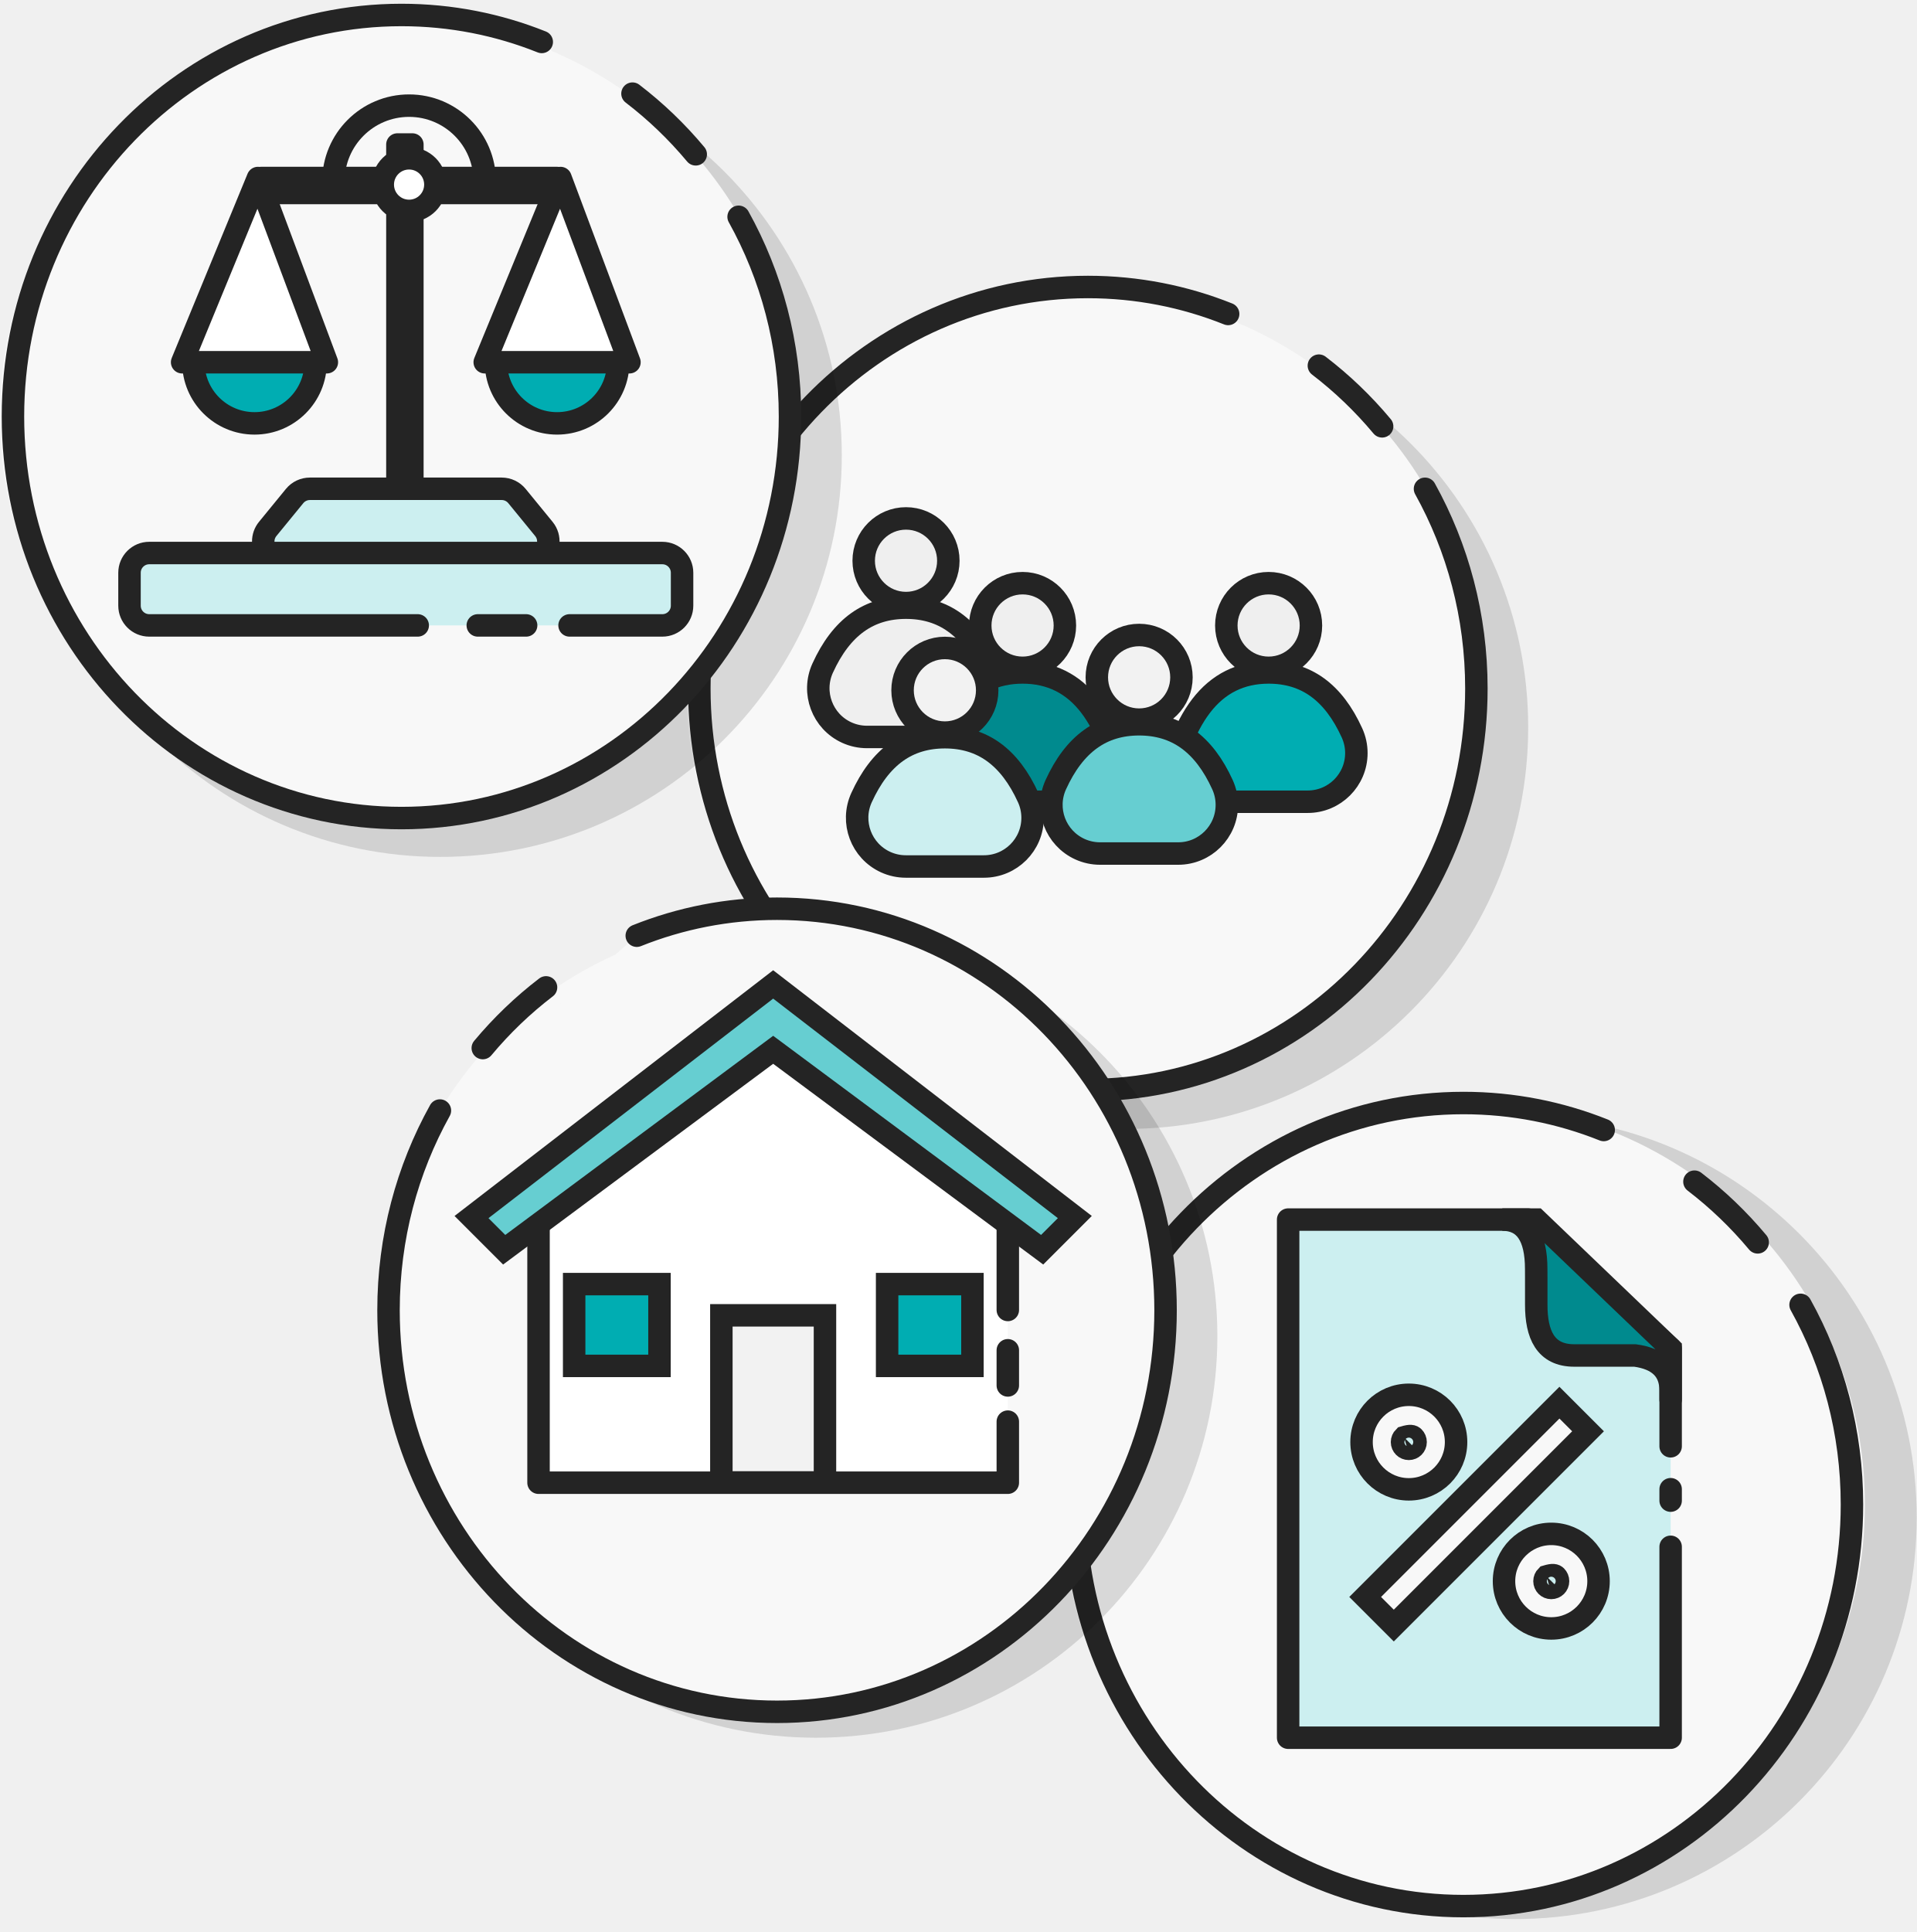
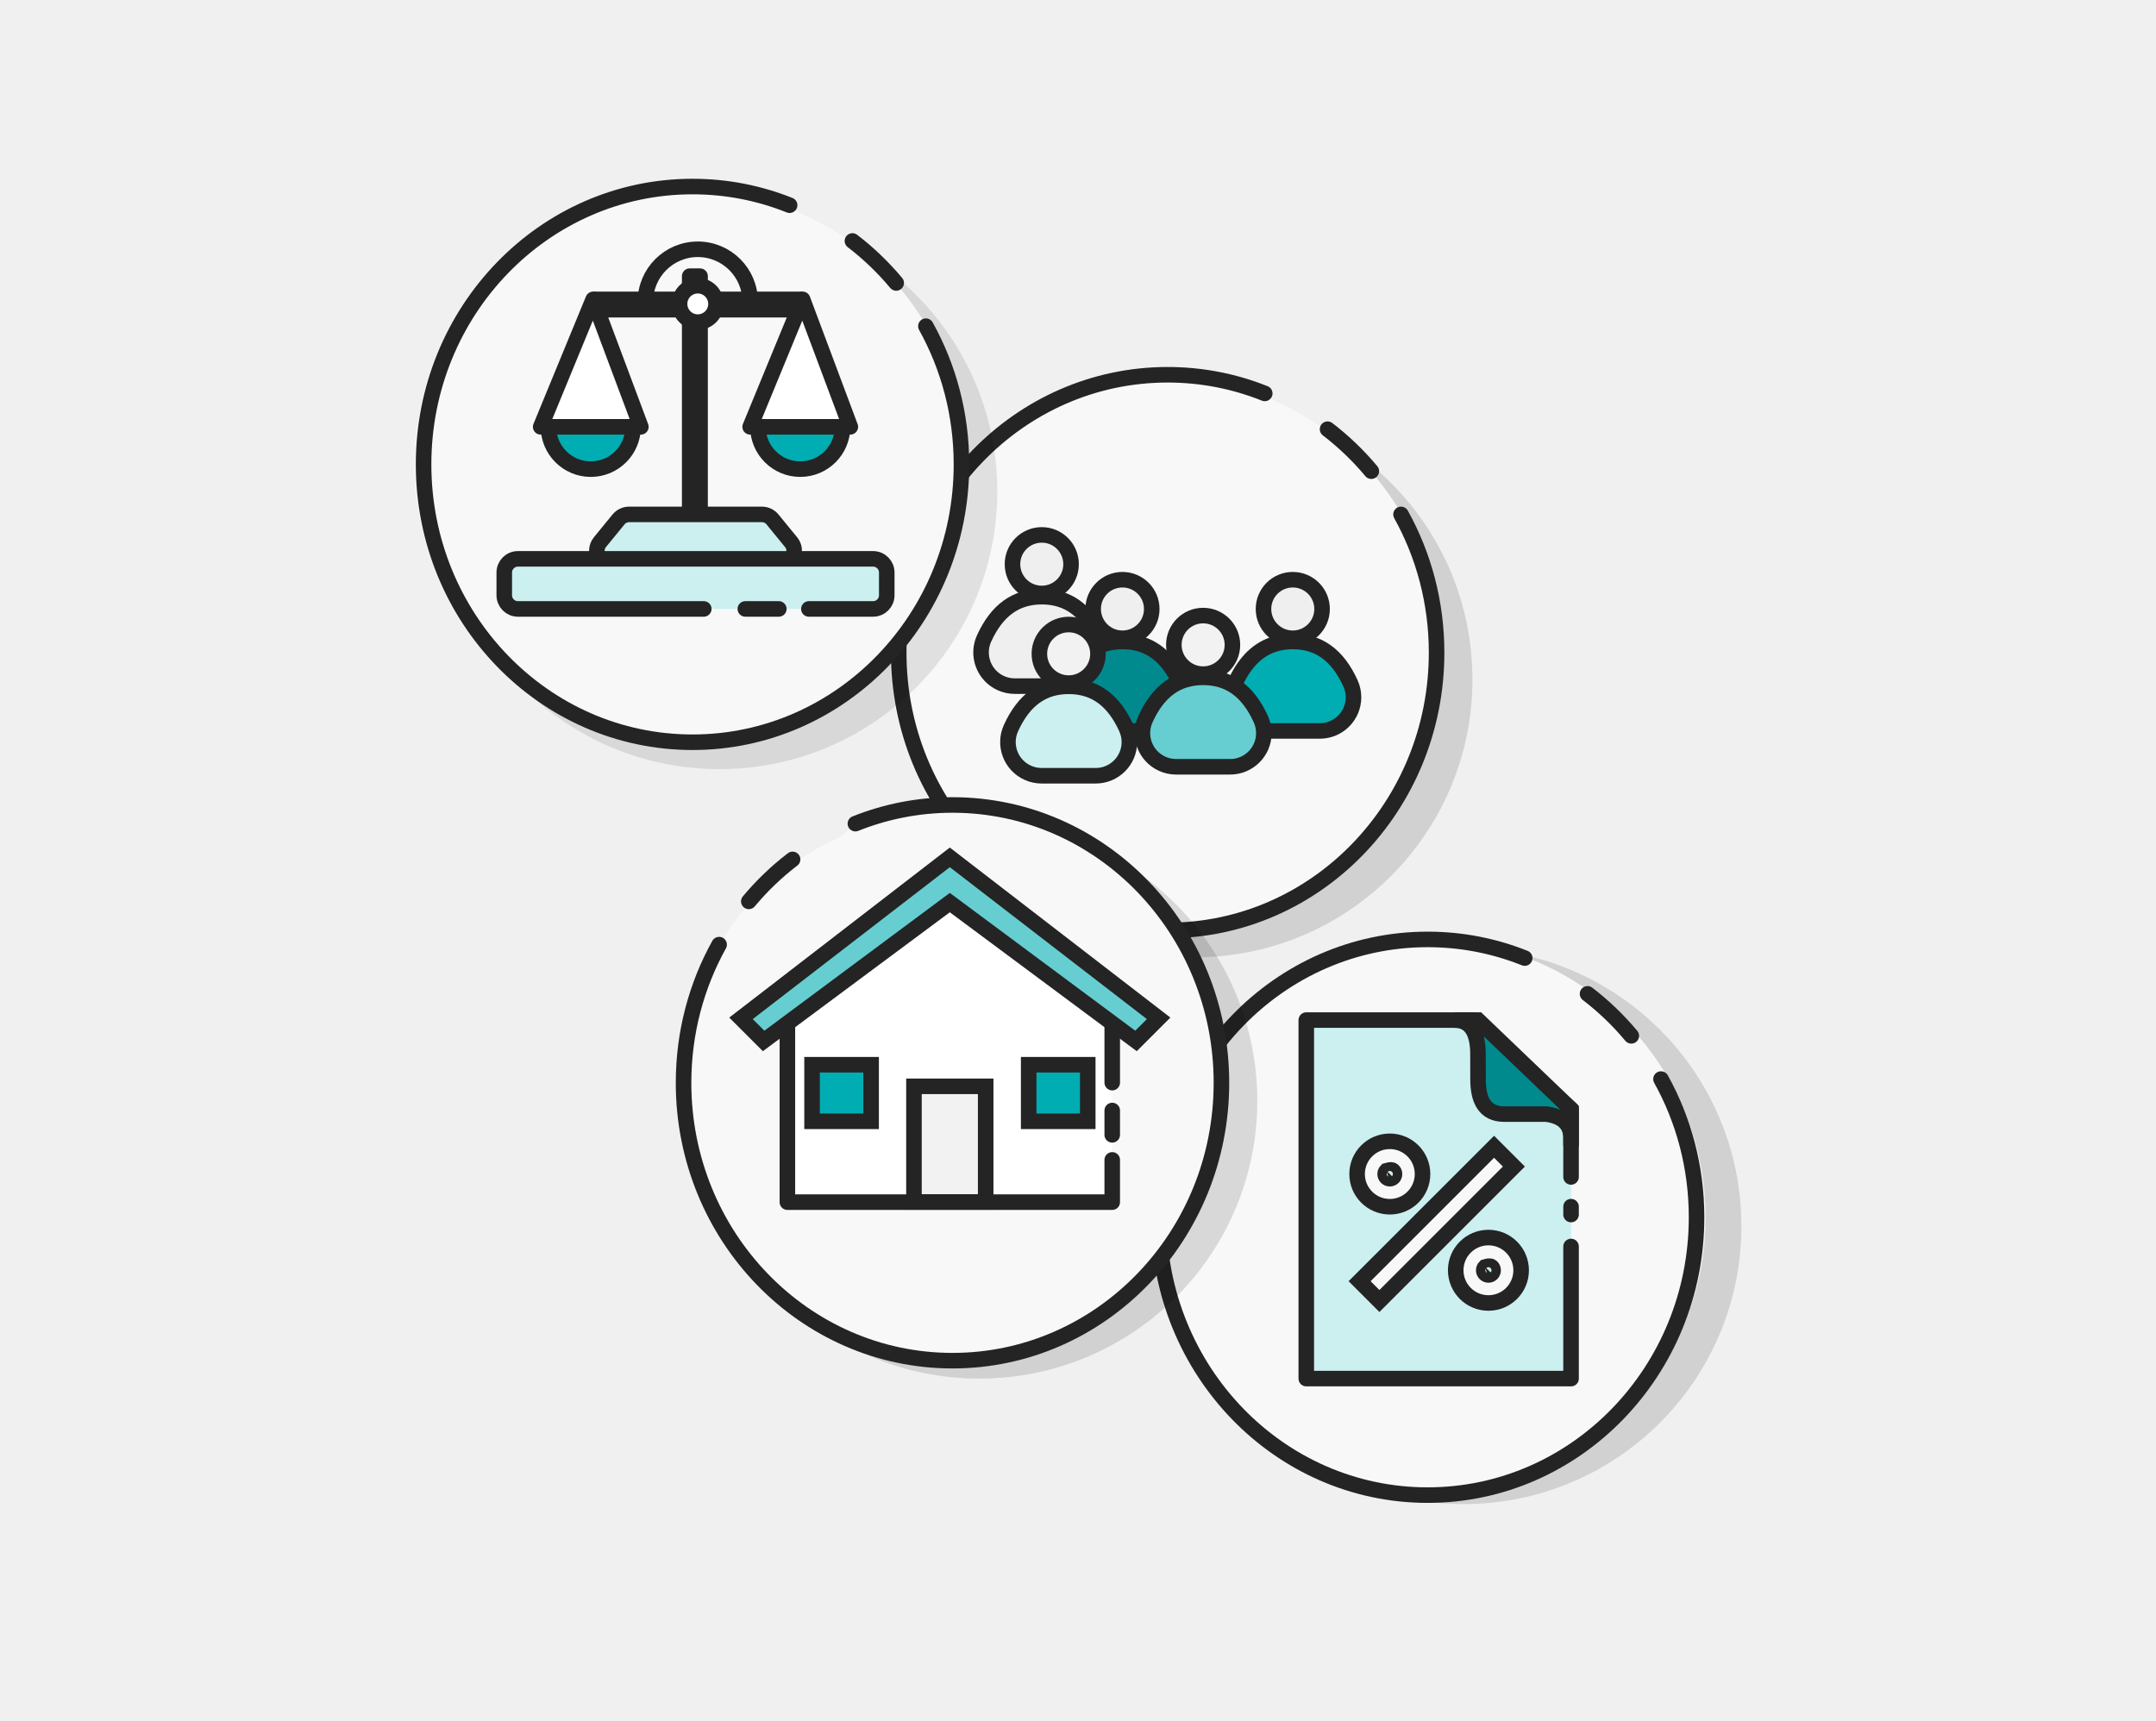
- <svg xmlns="http://www.w3.org/2000/svg" width="128px" height="129px" viewBox="0 0 128 129" version="1.1">
-   <g id="01_Design" stroke="none" stroke-width="1" fill="none" fill-rule="evenodd">
-     <g id="01_all-services" transform="translate(-894, -943)">
-       <g id="other_services_verwaltung" transform="translate(854, 926)">
-         <g id="ICON-WEITERE-SERVICES" transform="translate(40, 18)">
-           <g id="Group-29" transform="translate(70.91892, 72.64865)">
-             <circle id="Oval" fill="#DEDEDE" style="mix-blend-mode: multiply;" cx="30.27" cy="27.676" r="26.811" />
-             <circle id="Oval" fill="#F8F8F8" cx="26.811" cy="26.811" r="26.811" />
-             <path d="M36.179,1.801 C33.273,0.638 30.114,0 26.811,0 C12.481,0 0.865,12.004 0.865,26.811 C0.865,41.618 12.481,53.622 26.811,53.622 C41.14,53.622 52.757,41.618 52.757,26.811 C52.757,21.956 51.508,17.403 49.325,13.475 M46.462,9.304 C45.205,7.798 43.788,6.438 42.238,5.252" id="Shape" stroke="#242424" stroke-width="1.5" fill="#F8F8F8" stroke-linecap="round" stroke-linejoin="round" />
-             <g id="ICON-formular" transform="translate(14.7027, 7.783784)" stroke="#242424" stroke-width="1.5">
-               <g id="Group-26" transform="translate(0.401714, -0)">
-                 <path d="M25.544,19.458 L25.544,25.998 L16.031,34.595 L3.14770432e-12,34.595 L3.14770432e-12,-3.14770432e-12 L25.544,-3.14770432e-12 L25.544,12.747 M25.544,15.83 L25.544,16.592" id="Shape" fill="#CCEFF0" stroke-linecap="round" stroke-linejoin="round" transform="translate(12.98833, 17.2973) scale(-1, 1) rotate(-180) translate(-12.98833, -17.2973) " />
-                 <g id="Group-25" transform="translate(5.652341, 12.10811)" fill="#F8F8F8">
-                   <path d="M11.92,8.877 C12.792,8.877 13.581,9.231 14.152,9.802 C14.723,10.373 15.077,11.162 15.077,12.034 C15.077,12.906 14.723,13.695 14.152,14.266 C13.581,14.837 12.792,15.191 11.92,15.191 C11.048,15.191 10.259,14.837 9.688,14.266 C9.117,13.695 8.764,12.906 8.764,12.034 C8.764,11.162 9.117,10.373 9.688,9.802 C10.259,9.231 11.048,8.877 11.92,8.877 Z M12.241,11.713 C12.159,11.631 12.045,11.581 11.6,11.713 C11.518,11.796 11.467,11.909 11.467,12.034 C11.467,12.159 11.518,12.273 11.6,12.355 C11.682,12.437 11.795,12.487 11.92,12.487 C12.045,12.487 12.159,12.437 12.241,12.355 C12.323,12.273 12.373,12.159 12.373,12.034 C12.373,11.909 12.323,11.796 12.241,11.713 Z" id="Combined-Shape" />
-                   <path d="M2.407,-0.41 C3.278,-0.41 4.067,-0.057 4.639,0.514 C5.21,1.085 5.563,1.874 5.563,2.746 C5.563,3.618 5.21,4.407 4.639,4.978 C4.067,5.549 3.278,5.903 2.407,5.903 C1.535,5.903 0.746,5.549 0.175,4.978 C-0.397,4.407 -0.75,3.618 -0.75,2.746 C-0.75,1.874 -0.397,1.085 0.175,0.514 C0.746,-0.057 1.535,-0.41 2.407,-0.41 Z M2.727,2.426 C2.645,2.344 2.532,2.293 2.086,2.426 C2.004,2.508 1.953,2.621 1.953,2.746 C1.953,2.871 2.004,2.985 2.086,3.067 C2.168,3.149 2.281,3.199 2.407,3.199 C2.532,3.199 2.645,3.149 2.727,3.067 C2.809,2.985 2.86,2.871 2.86,2.746 C2.86,2.621 2.809,2.508 2.727,2.426 Z" id="Combined-Shape-Copy-5" />
-                   <rect id="Rectangle" transform="translate(6.934036, 7.558167) rotate(-315) translate(-6.934036, -7.558167) " x="5.582" y="-1.615" width="2.703" height="18.346" />
-                 </g>
-               </g>
-               <path d="M25.946,3.422 L16.971,12.019 L14.703,12.019 C16.215,12.019 16.97,10.915 16.968,8.708 C16.968,8.388 16.974,8.318 16.971,6.341 C16.968,4.365 17.574,2.945 19.506,2.945 C20.923,2.945 22.276,2.945 23.567,2.945 C25.153,2.731 25.946,1.948 25.946,0.597 C25.946,-0.754 25.946,0.188 25.946,3.422 Z" id="Path-4" fill="#008A8E" transform="translate(20.32432, 6.009299) scale(-1, 1) rotate(-180) translate(-20.32432, -6.009299) " />
+ <svg xmlns="http://www.w3.org/2000/svg" width="208px" height="166px" viewBox="0 0 208 166" version="1.1">
+   <g id="icon_otherservices" stroke="none" stroke-width="1" fill="none" fill-rule="evenodd">
+     <g id="ICON-WEITERE-SERVICES" transform="translate(40, 18)">
+       <g id="Group-29" transform="translate(70.91892, 72.64865)">
+         <circle id="Oval" fill="#DEDEDE" style="mix-blend-mode: multiply;" cx="30.27" cy="27.676" r="26.811" />
+         <circle id="Oval" fill="#F8F8F8" cx="26.811" cy="26.811" r="26.811" />
+         <path d="M36.179,1.801 C33.273,0.638 30.114,0 26.811,0 C12.481,0 0.865,12.004 0.865,26.811 C0.865,41.618 12.481,53.622 26.811,53.622 C41.14,53.622 52.757,41.618 52.757,26.811 C52.757,21.956 51.508,17.403 49.325,13.475 M46.462,9.304 C45.205,7.798 43.788,6.438 42.238,5.252" id="Shape" stroke="#242424" stroke-width="1.5" fill="#F8F8F8" stroke-linecap="round" stroke-linejoin="round" />
+         <g id="ICON-formular" transform="translate(14.7027, 7.783784)" stroke="#242424" stroke-width="1.5">
+           <g id="Group-26" transform="translate(0.401714, -0)">
+             <path d="M25.544,19.458 L25.544,25.998 L16.031,34.595 L3.14770432e-12,34.595 L3.14770432e-12,-3.14770432e-12 L25.544,-3.14770432e-12 L25.544,12.747 M25.544,15.83 L25.544,16.592" id="Shape" fill="#CCEFF0" stroke-linecap="round" stroke-linejoin="round" transform="translate(12.98833, 17.2973) scale(-1, 1) rotate(-180) translate(-12.98833, -17.2973) " />
+             <g id="Group-25" transform="translate(5.652341, 12.10811)" fill="#F8F8F8">
+               <path d="M11.92,8.877 C12.792,8.877 13.581,9.231 14.152,9.802 C14.723,10.373 15.077,11.162 15.077,12.034 C15.077,12.906 14.723,13.695 14.152,14.266 C13.581,14.837 12.792,15.191 11.92,15.191 C11.048,15.191 10.259,14.837 9.688,14.266 C9.117,13.695 8.764,12.906 8.764,12.034 C8.764,11.162 9.117,10.373 9.688,9.802 C10.259,9.231 11.048,8.877 11.92,8.877 Z M12.241,11.713 C12.159,11.631 12.045,11.581 11.6,11.713 C11.518,11.796 11.467,11.909 11.467,12.034 C11.467,12.159 11.518,12.273 11.6,12.355 C11.682,12.437 11.795,12.487 11.92,12.487 C12.045,12.487 12.159,12.437 12.241,12.355 C12.323,12.273 12.373,12.159 12.373,12.034 C12.373,11.909 12.323,11.796 12.241,11.713 Z" id="Combined-Shape" />
+               <path d="M2.407,-0.41 C3.278,-0.41 4.067,-0.057 4.639,0.514 C5.21,1.085 5.563,1.874 5.563,2.746 C5.563,3.618 5.21,4.407 4.639,4.978 C4.067,5.549 3.278,5.903 2.407,5.903 C1.535,5.903 0.746,5.549 0.175,4.978 C-0.397,4.407 -0.75,3.618 -0.75,2.746 C-0.75,1.874 -0.397,1.085 0.175,0.514 C0.746,-0.057 1.535,-0.41 2.407,-0.41 Z M2.727,2.426 C2.645,2.344 2.532,2.293 2.086,2.426 C2.004,2.508 1.953,2.621 1.953,2.746 C1.953,2.871 2.004,2.985 2.086,3.067 C2.168,3.149 2.281,3.199 2.407,3.199 C2.532,3.199 2.645,3.149 2.727,3.067 C2.809,2.985 2.86,2.871 2.86,2.746 C2.86,2.621 2.809,2.508 2.727,2.426 Z" id="Combined-Shape-Copy-5" />
+               <rect id="Rectangle" transform="translate(6.934036, 7.558167) rotate(-315) translate(-6.934036, -7.558167) " x="5.582" y="-1.615" width="2.703" height="18.346" />
            </g>
          </g>
-           <g id="Group-33" transform="translate(45.83784, 18.16216)">
-             <circle id="Oval-Copy-12" fill="#DEDEDE" style="mix-blend-mode: multiply;" cx="29.405" cy="29.405" r="26.811" />
-             <g id="Group-27" fill="#F8F8F8">
-               <circle id="Oval" cx="26.5" cy="26.811" r="26.5" />
-               <path d="M36.179,1.801 C33.273,0.638 30.114,0 26.811,0 C12.481,0 0.865,12.004 0.865,26.811 C0.865,41.618 12.481,53.622 26.811,53.622 C41.14,53.622 52.757,41.618 52.757,26.811 C52.757,21.956 51.508,17.403 49.325,13.475 M46.462,9.304 C45.205,7.798 43.788,6.438 42.238,5.252" id="Shape" stroke="#242424" stroke-width="1.5" stroke-linecap="round" stroke-linejoin="round" />
-             </g>
-             <g id="Group-32" transform="translate(6.918919, 14.7027)" stroke="#242424" stroke-width="1.5">
-               <circle id="Oval" fill="#EFEFEF" cx="7.748" cy="3.576" r="2.826" />
-               <path d="M7.748,6.71 C8.984,6.71 10.063,7.032 10.981,7.689 C11.928,8.367 12.699,9.393 13.315,10.747 C13.507,11.17 13.606,11.628 13.606,12.092 C13.606,12.99 13.243,13.802 12.654,14.39 C12.066,14.979 11.254,15.342 10.356,15.342 L10.356,15.342 L5.14,15.342 C4.676,15.342 4.217,15.243 3.795,15.051 C2.978,14.68 2.389,14.012 2.097,13.233 C1.805,12.455 1.81,11.564 2.181,10.747 C2.797,9.393 3.568,8.367 4.515,7.689 C5.433,7.032 6.512,6.71 7.748,6.71 Z" id="Oval" fill="#EFEFEF" />
-               <circle id="Oval" fill="#EFEFEF" cx="31.964" cy="7.9" r="2.826" />
-               <path d="M31.964,11.034 C33.2,11.034 34.28,11.356 35.197,12.013 C36.144,12.692 36.915,13.717 37.531,15.072 C37.723,15.494 37.823,15.953 37.823,16.417 C37.823,17.314 37.459,18.127 36.871,18.715 C36.282,19.303 35.47,19.667 34.573,19.667 L34.573,19.667 L25.089,19.667 C25.557,16.874 26.333,14.737 27.453,13.273 C28.594,11.781 30.097,11.034 31.964,11.034 Z" id="Oval" fill="#00ADB2" />
-               <circle id="Oval" fill="#EFEFEF" cx="15.532" cy="7.9" r="2.826" />
-               <path d="M15.532,11.034 C17.399,11.034 18.903,11.781 20.043,13.273 C21.163,14.737 21.939,16.874 22.407,19.667 L22.407,19.667 L8.657,19.667 C9.124,16.874 9.901,14.737 11.021,13.273 C12.161,11.781 13.665,11.034 15.532,11.034 Z" id="Oval" fill="#008A8E" />
-               <circle id="Oval" fill="#F2F2F2" cx="23.316" cy="11.36" r="2.826" />
-               <path d="M23.316,14.494 C24.552,14.494 25.631,14.815 26.549,15.473 C27.496,16.151 28.267,17.177 28.883,18.531 C29.075,18.954 29.174,19.412 29.174,19.876 C29.174,20.774 28.81,21.586 28.222,22.174 C27.634,22.762 26.821,23.126 25.924,23.126 L25.924,23.126 L20.708,23.126 C20.244,23.126 19.785,23.027 19.363,22.835 C18.546,22.463 17.956,21.796 17.664,21.017 C17.372,20.238 17.378,19.348 17.749,18.531 C18.365,17.177 19.136,16.151 20.083,15.473 C21,14.815 22.08,14.494 23.316,14.494 Z" id="Oval" fill="#66CED1" />
-               <circle id="Oval" fill="#F2F2F2" cx="10.343" cy="12.225" r="2.826" />
-               <path d="M10.343,15.359 C11.579,15.359 12.658,15.68 13.576,16.338 C14.523,17.016 15.294,18.042 15.91,19.396 C16.102,19.818 16.201,20.277 16.201,20.741 C16.201,21.638 15.837,22.451 15.249,23.039 C14.661,23.627 13.848,23.991 12.951,23.991 L12.951,23.991 L7.735,23.991 C7.271,23.991 6.812,23.892 6.39,23.7 C5.573,23.328 4.983,22.661 4.691,21.882 C4.399,21.103 4.405,20.213 4.776,19.396 C5.392,18.042 6.163,17.016 7.11,16.338 C8.028,15.68 9.107,15.359 10.343,15.359 Z" id="Oval" fill="#CCEFF0" />
-             </g>
-           </g>
-           <g id="Group-28" transform="translate(25.08108, 59.67568)">
-             <circle id="Oval-Copy-13" fill="#DEDEDE" style="mix-blend-mode: multiply;" cx="29.405" cy="28.541" r="26.811" />
-             <g id="Group-27-Copy" transform="translate(27.12162, 27) scale(-1, 1) translate(-27.12162, -27) translate(0.621622, 0)" fill="#F8F8F8">
-               <circle id="Oval" cx="27" cy="26.811" r="26" />
-               <path d="M36.179,1.801 C33.273,0.638 30.114,0 26.811,0 C12.481,0 0.865,12.004 0.865,26.811 C0.865,41.618 12.481,53.622 26.811,53.622 C41.14,53.622 52.757,41.618 52.757,26.811 C52.757,21.956 51.508,17.403 49.325,13.475 M46.462,9.304 C45.205,7.798 43.788,6.438 42.238,5.252" id="Shape" stroke="#242424" stroke-width="1.5" stroke-linecap="round" stroke-linejoin="round" />
-             </g>
-             <g id="Group-24" transform="translate(5.693694, 0.288288)" stroke="#242424" stroke-width="1.5">
-               <path d="M36.528,33.959 L36.528,38.037 L5.189,38.037 L5.189,17.213 L20.859,7.906 L36.528,17.213 L36.528,26.503 M36.528,29.194 L36.528,31.542" id="Shape" fill="#FFFFFF" stroke-linecap="round" stroke-linejoin="round" />
-               <rect id="Rectangle" fill="#F2F2F2" x="17.399" y="26.861" width="6.919" height="11.158" />
-               <rect id="Rectangle-Copy-2" fill="#00ADB2" x="7.568" y="24.776" width="5.698" height="5.461" />
-               <rect id="Rectangle-Copy-3" fill="#00ADB2" x="28.468" y="24.776" width="5.698" height="5.461" />
-               <path d="M35.103,9.14 L12.962,12.402 L9.7,34.544 L6.614,34.544 L9.875,9.316 L35.103,6.054 L35.103,9.14 Z" id="Combined-Shape" fill="#66CED1" transform="translate(20.85851, 20.29889) rotate(-315) translate(-20.85851, -20.29889) " />
-             </g>
-           </g>
-           <g id="Group-30">
-             <circle id="Oval-Copy-12" fill="#DEDEDE" style="mix-blend-mode: multiply;" cx="29.405" cy="29.405" r="26.811" />
-             <g id="Group-27" fill="#F8F8F8">
-               <circle id="Oval" cx="26.5" cy="26.811" r="26.5" />
-               <path d="M36.179,1.801 C33.273,0.638 30.114,0 26.811,0 C12.481,0 0.865,12.004 0.865,26.811 C0.865,41.618 12.481,53.622 26.811,53.622 C41.14,53.622 52.757,41.618 52.757,26.811 C52.757,21.956 51.508,17.403 49.325,13.475 M46.462,9.304 C45.205,7.798 43.788,6.438 42.238,5.252" id="Shape" stroke="#242424" stroke-width="1.5" stroke-linecap="round" stroke-linejoin="round" />
-             </g>
-             <g id="Group-35" transform="translate(8.648649, 5.221793)" stroke="#242424" stroke-width="1.5">
-               <path d="M12.046,26.415 L24.855,26.415 C25.25,26.415 25.624,26.592 25.875,26.898 L27.672,29.095 C28.133,29.658 28.05,30.488 27.486,30.949 C27.251,31.142 26.956,31.247 26.652,31.247 L10.249,31.247 C9.521,31.247 8.931,30.657 8.931,29.929 C8.931,29.625 9.036,29.33 9.229,29.095 L11.026,26.898 C11.277,26.592 11.651,26.415 12.046,26.415 Z" id="Rectangle-Copy" fill="#CCEFF0" stroke-linejoin="round" />
-               <path d="M26.487,35.537 L23.258,35.537 M19.247,35.537 L1.318,35.537 C0.59,35.537 9.09494702e-13,34.947 9.09494702e-13,34.219 L9.09494702e-13,32.022 C9.09494702e-13,31.294 0.59,30.704 1.318,30.704 L35.583,30.704 C36.311,30.704 36.901,31.294 36.901,32.022 L36.901,34.219 C36.901,34.947 36.311,35.537 35.583,35.537 L29.387,35.537 L29.387,35.537" id="Shape" fill="#CCEFF0" stroke-linecap="round" stroke-linejoin="round" />
-               <circle id="Oval" fill="#00ADB2" cx="28.554" cy="17.965" r="4.082" />
-               <circle id="Oval-Copy" fill="#00ADB2" cx="8.347" cy="17.965" r="4.082" />
-               <rect id="Rectangle-Copy-5" stroke-linejoin="round" transform="translate(18.6701, 14.60832) scale(-1, 1) translate(-18.6701, -14.60832) " x="18.45" y="3.427" width="1" height="22.363" />
-               <rect id="Rectangle-Copy-3" stroke-linejoin="round" transform="translate(18.6701, 5.88417) rotate(-270) translate(-18.6701, -5.88417) " x="18.45" y="-4" width="1" height="19.768" />
-               <polygon id="Rectangle" fill="#FFFFFF" stroke-linejoin="round" points="28.784 5.665 33.387 17.965 23.722 17.965" />
-               <polygon id="Rectangle-Copy-4" fill="#FFFFFF" stroke-linejoin="round" points="8.577 5.665 13.179 17.965 3.514 17.965" />
-               <circle id="Oval-Copy-2" fill="#FFFFFF" stroke-linejoin="round" cx="18.67" cy="6.104" r="1.757" />
-               <path d="M23.722,5.884 C23.722,3.094 21.46,0.832 18.67,0.832 C15.88,0.832 13.618,3.094 13.618,5.884" id="Path" stroke-linejoin="round" />
-             </g>
-           </g>
+           <path d="M25.946,3.422 L16.971,12.019 L14.703,12.019 C16.215,12.019 16.97,10.915 16.968,8.708 C16.968,8.388 16.974,8.318 16.971,6.341 C16.968,4.365 17.574,2.945 19.506,2.945 C20.923,2.945 22.276,2.945 23.567,2.945 C25.153,2.731 25.946,1.948 25.946,0.597 C25.946,-0.754 25.946,0.188 25.946,3.422 Z" id="Path-4" fill="#008A8E" transform="translate(20.32432, 6.009299) scale(-1, 1) rotate(-180) translate(-20.32432, -6.009299) " />
+         </g>
+       </g>
+       <g id="Group-33" transform="translate(45.83784, 18.16216)">
+         <circle id="Oval-Copy-12" fill="#DEDEDE" style="mix-blend-mode: multiply;" cx="29.405" cy="29.405" r="26.811" />
+         <g id="Group-27" fill="#F8F8F8">
+           <circle id="Oval" cx="26.5" cy="26.811" r="26.5" />
+           <path d="M36.179,1.801 C33.273,0.638 30.114,0 26.811,0 C12.481,0 0.865,12.004 0.865,26.811 C0.865,41.618 12.481,53.622 26.811,53.622 C41.14,53.622 52.757,41.618 52.757,26.811 C52.757,21.956 51.508,17.403 49.325,13.475 M46.462,9.304 C45.205,7.798 43.788,6.438 42.238,5.252" id="Shape" stroke="#242424" stroke-width="1.5" stroke-linecap="round" stroke-linejoin="round" />
+         </g>
+         <g id="Group-32" transform="translate(6.918919, 14.7027)" stroke="#242424" stroke-width="1.5">
+           <circle id="Oval" fill="#EFEFEF" cx="7.748" cy="3.576" r="2.826" />
+           <path d="M7.748,6.71 C8.984,6.71 10.063,7.032 10.981,7.689 C11.928,8.367 12.699,9.393 13.315,10.747 C13.507,11.17 13.606,11.628 13.606,12.092 C13.606,12.99 13.243,13.802 12.654,14.39 C12.066,14.979 11.254,15.342 10.356,15.342 L10.356,15.342 L5.14,15.342 C4.676,15.342 4.217,15.243 3.795,15.051 C2.978,14.68 2.389,14.012 2.097,13.233 C1.805,12.455 1.81,11.564 2.181,10.747 C2.797,9.393 3.568,8.367 4.515,7.689 C5.433,7.032 6.512,6.71 7.748,6.71 Z" id="Oval" fill="#EFEFEF" />
+           <circle id="Oval" fill="#EFEFEF" cx="31.964" cy="7.9" r="2.826" />
+           <path d="M31.964,11.034 C33.2,11.034 34.28,11.356 35.197,12.013 C36.144,12.692 36.915,13.717 37.531,15.072 C37.723,15.494 37.823,15.953 37.823,16.417 C37.823,17.314 37.459,18.127 36.871,18.715 C36.282,19.303 35.47,19.667 34.573,19.667 L34.573,19.667 L25.089,19.667 C25.557,16.874 26.333,14.737 27.453,13.273 C28.594,11.781 30.097,11.034 31.964,11.034 Z" id="Oval" fill="#00ADB2" />
+           <circle id="Oval" fill="#EFEFEF" cx="15.532" cy="7.9" r="2.826" />
+           <path d="M15.532,11.034 C17.399,11.034 18.903,11.781 20.043,13.273 C21.163,14.737 21.939,16.874 22.407,19.667 L22.407,19.667 L8.657,19.667 C9.124,16.874 9.901,14.737 11.021,13.273 C12.161,11.781 13.665,11.034 15.532,11.034 Z" id="Oval" fill="#008A8E" />
+           <circle id="Oval" fill="#F2F2F2" cx="23.316" cy="11.36" r="2.826" />
+           <path d="M23.316,14.494 C24.552,14.494 25.631,14.815 26.549,15.473 C27.496,16.151 28.267,17.177 28.883,18.531 C29.075,18.954 29.174,19.412 29.174,19.876 C29.174,20.774 28.81,21.586 28.222,22.174 C27.634,22.762 26.821,23.126 25.924,23.126 L25.924,23.126 L20.708,23.126 C20.244,23.126 19.785,23.027 19.363,22.835 C18.546,22.463 17.956,21.796 17.664,21.017 C17.372,20.238 17.378,19.348 17.749,18.531 C18.365,17.177 19.136,16.151 20.083,15.473 C21,14.815 22.08,14.494 23.316,14.494 Z" id="Oval" fill="#66CED1" />
+           <circle id="Oval" fill="#F2F2F2" cx="10.343" cy="12.225" r="2.826" />
+           <path d="M10.343,15.359 C11.579,15.359 12.658,15.68 13.576,16.338 C14.523,17.016 15.294,18.042 15.91,19.396 C16.102,19.818 16.201,20.277 16.201,20.741 C16.201,21.638 15.837,22.451 15.249,23.039 C14.661,23.627 13.848,23.991 12.951,23.991 L12.951,23.991 L7.735,23.991 C7.271,23.991 6.812,23.892 6.39,23.7 C5.573,23.328 4.983,22.661 4.691,21.882 C4.399,21.103 4.405,20.213 4.776,19.396 C5.392,18.042 6.163,17.016 7.11,16.338 C8.028,15.68 9.107,15.359 10.343,15.359 Z" id="Oval" fill="#CCEFF0" />
+         </g>
+       </g>
+       <g id="Group-28" transform="translate(25.08108, 59.67568)">
+         <circle id="Oval-Copy-13" fill="#DEDEDE" style="mix-blend-mode: multiply;" cx="29.405" cy="28.541" r="26.811" />
+         <g id="Group-27-Copy" transform="translate(27.12162, 27) scale(-1, 1) translate(-27.12162, -27) translate(0.621622, 0)" fill="#F8F8F8">
+           <circle id="Oval" cx="27" cy="26.811" r="26" />
+           <path d="M36.179,1.801 C33.273,0.638 30.114,0 26.811,0 C12.481,0 0.865,12.004 0.865,26.811 C0.865,41.618 12.481,53.622 26.811,53.622 C41.14,53.622 52.757,41.618 52.757,26.811 C52.757,21.956 51.508,17.403 49.325,13.475 M46.462,9.304 C45.205,7.798 43.788,6.438 42.238,5.252" id="Shape" stroke="#242424" stroke-width="1.5" stroke-linecap="round" stroke-linejoin="round" />
+         </g>
+         <g id="Group-24" transform="translate(5.693694, 0.288288)" stroke="#242424" stroke-width="1.5">
+           <path d="M36.528,33.959 L36.528,38.037 L5.189,38.037 L5.189,17.213 L20.859,7.906 L36.528,17.213 L36.528,26.503 M36.528,29.194 L36.528,31.542" id="Shape" fill="#FFFFFF" stroke-linecap="round" stroke-linejoin="round" />
+           <rect id="Rectangle" fill="#F2F2F2" x="17.399" y="26.861" width="6.919" height="11.158" />
+           <rect id="Rectangle-Copy-2" fill="#00ADB2" x="7.568" y="24.776" width="5.698" height="5.461" />
+           <rect id="Rectangle-Copy-3" fill="#00ADB2" x="28.468" y="24.776" width="5.698" height="5.461" />
+           <path d="M35.103,9.14 L12.962,12.402 L9.7,34.544 L6.614,34.544 L9.875,9.316 L35.103,6.054 L35.103,9.14 Z" id="Combined-Shape" fill="#66CED1" transform="translate(20.85851, 20.29889) rotate(-315) translate(-20.85851, -20.29889) " />
+         </g>
+       </g>
+       <g id="Group-30">
+         <circle id="Oval-Copy-12" fill-opacity="0.1" fill="#000000" cx="29.405" cy="29.405" r="26.811" />
+         <g id="Group-27" fill="#F8F8F8">
+           <circle id="Oval" cx="26.5" cy="26.811" r="26.5" />
+           <path d="M36.179,1.801 C33.273,0.638 30.114,0 26.811,0 C12.481,0 0.865,12.004 0.865,26.811 C0.865,41.618 12.481,53.622 26.811,53.622 C41.14,53.622 52.757,41.618 52.757,26.811 C52.757,21.956 51.508,17.403 49.325,13.475 M46.462,9.304 C45.205,7.798 43.788,6.438 42.238,5.252" id="Shape" stroke="#242424" stroke-width="1.5" stroke-linecap="round" stroke-linejoin="round" />
+         </g>
+         <g id="Group-35" transform="translate(8.648649, 5.221793)" stroke="#242424" stroke-width="1.5">
+           <path d="M12.046,26.415 L24.855,26.415 C25.25,26.415 25.624,26.592 25.875,26.898 L27.672,29.095 C28.133,29.658 28.05,30.488 27.486,30.949 C27.251,31.142 26.956,31.247 26.652,31.247 L10.249,31.247 C9.521,31.247 8.931,30.657 8.931,29.929 C8.931,29.625 9.036,29.33 9.229,29.095 L11.026,26.898 C11.277,26.592 11.651,26.415 12.046,26.415 Z" id="Rectangle-Copy" fill="#CCEFF0" stroke-linejoin="round" />
+           <path d="M26.487,35.537 L23.258,35.537 M19.247,35.537 L1.318,35.537 C0.59,35.537 9.09494702e-13,34.947 9.09494702e-13,34.219 L9.09494702e-13,32.022 C9.09494702e-13,31.294 0.59,30.704 1.318,30.704 L35.583,30.704 C36.311,30.704 36.901,31.294 36.901,32.022 L36.901,34.219 C36.901,34.947 36.311,35.537 35.583,35.537 L29.387,35.537 L29.387,35.537" id="Shape" fill="#CCEFF0" stroke-linecap="round" stroke-linejoin="round" />
+           <circle id="Oval" fill="#00ADB2" cx="28.554" cy="17.965" r="4.082" />
+           <circle id="Oval-Copy" fill="#00ADB2" cx="8.347" cy="17.965" r="4.082" />
+           <rect id="Rectangle-Copy-5" stroke-linejoin="round" transform="translate(18.6701, 14.60832) scale(-1, 1) translate(-18.6701, -14.60832) " x="18.45" y="3.427" width="1" height="22.363" />
+           <rect id="Rectangle-Copy-3" stroke-linejoin="round" transform="translate(18.6701, 5.88417) rotate(-270) translate(-18.6701, -5.88417) " x="18.45" y="-4" width="1" height="19.768" />
+           <polygon id="Rectangle" fill="#FFFFFF" stroke-linejoin="round" points="28.784 5.665 33.387 17.965 23.722 17.965" />
+           <polygon id="Rectangle-Copy-4" fill="#FFFFFF" stroke-linejoin="round" points="8.577 5.665 13.179 17.965 3.514 17.965" />
+           <circle id="Oval-Copy-2" fill="#FFFFFF" stroke-linejoin="round" cx="18.67" cy="6.104" r="1.757" />
+           <path d="M23.722,5.884 C23.722,3.094 21.46,0.832 18.67,0.832 C15.88,0.832 13.618,3.094 13.618,5.884" id="Path" stroke-linejoin="round" />
        </g>
      </g>
    </g>
  </g>
</svg>
